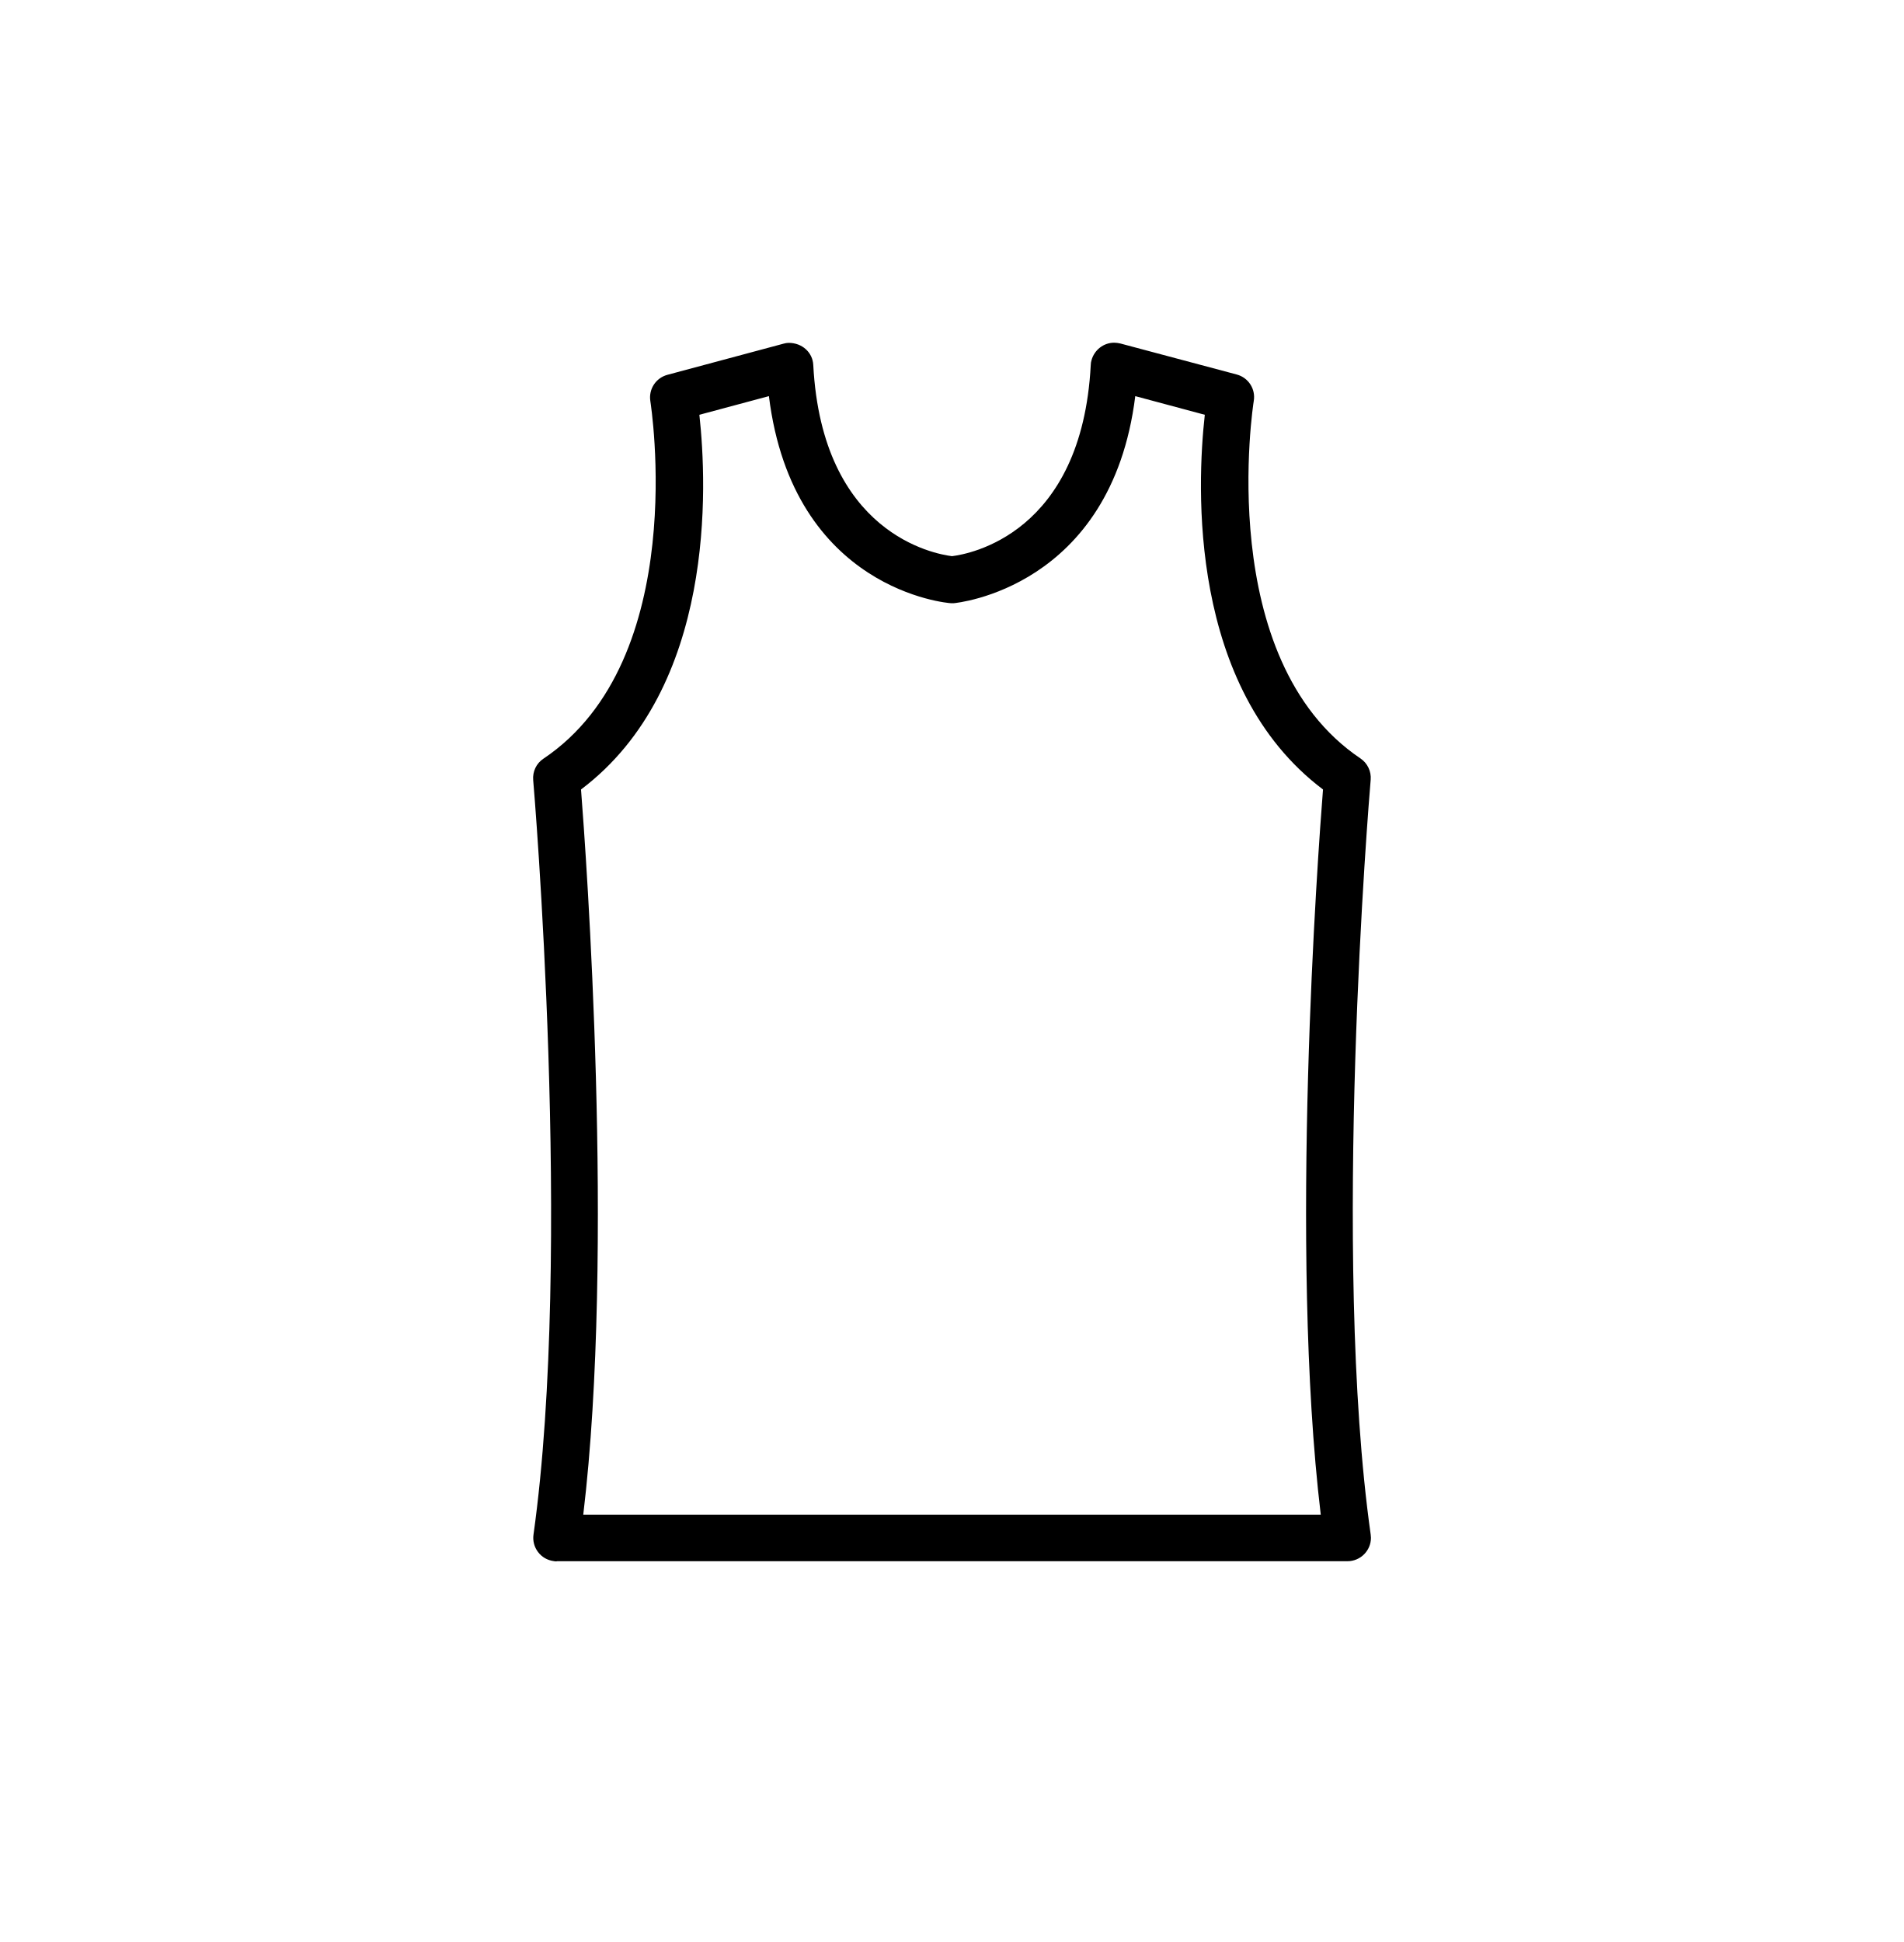
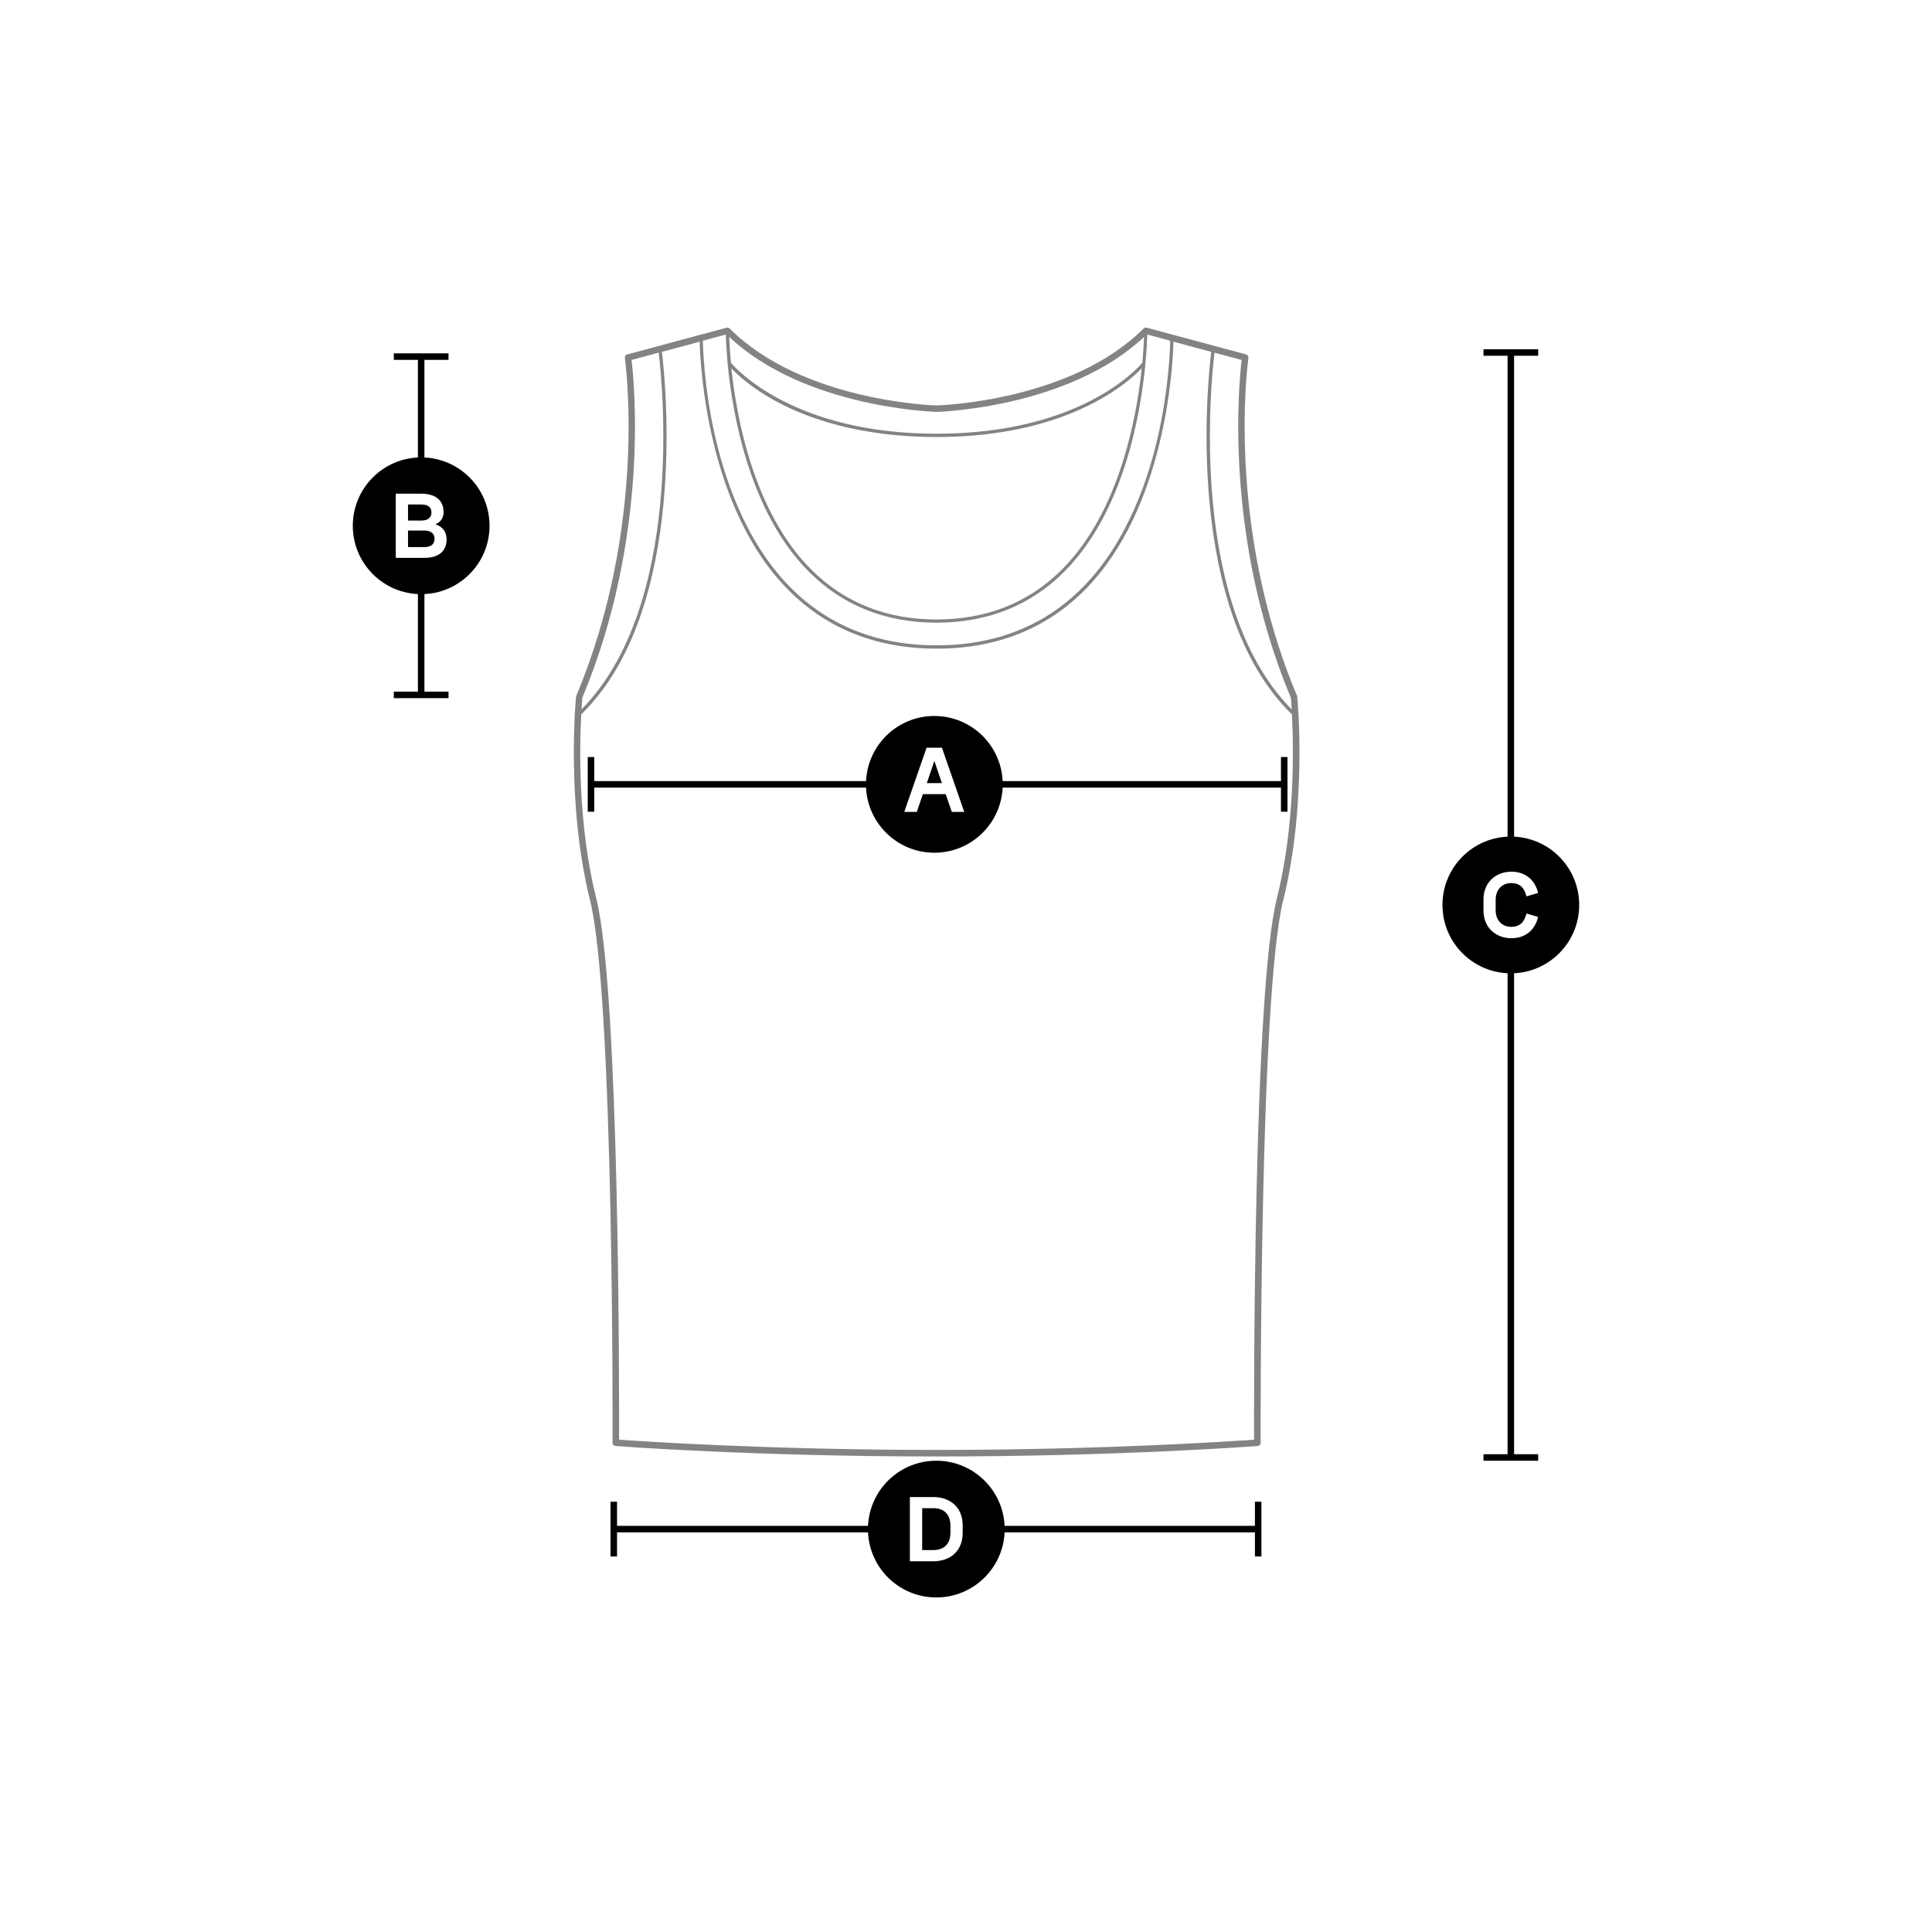
- <svg xmlns="http://www.w3.org/2000/svg" width="50" height="51" viewBox="0 0 50 51" fill="none">
-   <rect width="50" height="51" fill="white" />
-   <path d="M14.62 41.004C14.593 41.004 14.561 41.004 14.534 40.996C14.372 40.973 14.227 40.89 14.128 40.757C14.03 40.628 13.987 40.463 14.01 40.302C15.049 32.889 14.014 20.608 14.002 20.486C13.983 20.262 14.085 20.047 14.27 19.925C18.154 17.319 17.087 10.603 17.079 10.537C17.028 10.223 17.221 9.925 17.528 9.843L20.581 9.024C20.625 9.012 20.668 9.004 20.711 9.004C21.07 9.004 21.341 9.259 21.357 9.584C21.589 14.022 24.552 14.551 25 14.606C25.449 14.551 28.412 14.026 28.644 9.584C28.644 9.541 28.652 9.498 28.664 9.459C28.739 9.188 28.983 9 29.258 9C29.313 9 29.364 9.008 29.419 9.02L32.477 9.835C32.784 9.917 32.977 10.215 32.925 10.529C32.913 10.595 31.859 17.315 35.727 19.918C35.912 20.043 36.014 20.259 35.995 20.478C35.951 20.984 34.96 32.96 35.995 40.298C35.995 40.326 36.002 40.353 36.002 40.385C36.002 40.722 35.727 41 35.385 41H14.62V41.004ZM34.684 39.777C33.85 32.799 34.609 22.422 34.743 20.733C31.202 18.063 31.43 12.759 31.639 10.893L29.813 10.403C29.183 15.46 25.091 15.837 25.048 15.841C25.044 15.841 25.012 15.841 25 15.841C24.989 15.841 24.981 15.841 24.973 15.841C24.918 15.841 20.826 15.519 20.192 10.403L18.366 10.893C18.571 12.759 18.799 18.063 15.258 20.733C15.391 22.426 16.147 32.846 15.317 39.777H34.68H34.684Z" fill="black" />
+ <svg xmlns="http://www.w3.org/2000/svg" width="230" height="230" viewBox="0 0 230 230" fill="none">
+   <rect width="230" height="230" fill="white" />
+   <path d="M154.434 82.934C154.434 82.934 154.419 82.856 154.403 82.826C145.83 62.415 148.589 42.825 148.62 42.624C148.651 42.43 148.527 42.244 148.341 42.19L136.512 39.011C136.38 38.98 136.233 39.011 136.14 39.112C127.465 47.779 111.799 48.26 111.504 48.267C111.209 48.267 95.543 47.787 86.868 39.112C86.768 39.011 86.628 38.98 86.496 39.011L74.667 42.198C74.473 42.252 74.357 42.438 74.388 42.632C74.419 42.825 77.171 62.422 68.605 82.833C68.589 82.872 68.582 82.903 68.574 82.942C68.558 83.066 67.357 95.593 70.24 107.151C73.101 118.593 72.93 171.229 72.923 171.756C72.923 171.957 73.078 172.128 73.279 172.143C73.442 172.159 89.737 173.391 111.496 173.391C133.256 173.391 149.558 172.159 149.721 172.143C149.923 172.128 150.078 171.957 150.078 171.756C150.078 171.229 149.907 118.593 152.768 107.151C155.659 95.593 154.45 83.066 154.434 82.942V82.934ZM153.675 83.066C153.69 83.221 153.729 83.717 153.775 84.461C141.458 71.973 144.147 45.593 144.582 41.988L147.814 42.856C147.489 45.577 145.667 63.965 153.675 83.074V83.066ZM111.496 76.826C104.512 76.826 98.675 74.523 94.155 69.988C88.706 64.523 86.147 56.725 84.954 51.143C83.861 46.004 83.698 41.763 83.674 40.562L86.403 39.825C86.419 40.43 86.473 41.616 86.62 43.213C86.62 43.229 86.62 43.236 86.62 43.252C87.194 49.283 89.209 60.965 96.295 68.058C100.31 72.081 105.426 74.128 111.496 74.128C117.566 74.128 122.682 72.089 126.698 68.058C133.783 60.965 135.799 49.283 136.365 43.252C136.365 43.236 136.365 43.229 136.365 43.213C136.512 41.624 136.566 40.43 136.582 39.825L139.31 40.562C139.287 41.756 139.124 45.996 138.031 51.143C136.845 56.725 134.279 64.515 128.83 69.988C124.31 74.523 118.473 76.826 111.489 76.826H111.496ZM111.496 52.027C127.008 52.027 134.209 45.632 135.923 43.841C135.279 49.973 133.194 61.011 126.427 67.794C122.481 71.748 117.458 73.748 111.496 73.748C105.535 73.748 100.512 71.748 96.566 67.794C89.799 61.011 87.713 49.98 87.07 43.849C87.783 44.601 89.427 46.151 92.287 47.717C95.876 49.686 102.124 52.027 111.496 52.027ZM111.489 49.035C111.489 49.035 111.489 49.035 111.496 49.035C111.496 49.035 111.496 49.035 111.504 49.035C111.659 49.035 127.178 48.593 136.194 40.112C136.171 40.763 136.116 41.825 135.992 43.182C135.403 43.888 128.52 51.632 111.504 51.632C94.489 51.632 87.597 43.88 87.016 43.182C86.892 41.825 86.837 40.763 86.814 40.112C95.83 48.593 111.341 49.027 111.504 49.035H111.489ZM75.186 42.849L78.419 41.98C78.853 45.585 81.543 71.973 69.225 84.453C69.271 83.709 69.31 83.221 69.326 83.058C77.334 63.95 75.512 45.562 75.186 42.841V42.849ZM149.303 171.391C146.791 171.57 131.45 172.609 111.496 172.609C91.543 172.609 76.202 171.57 73.698 171.391C73.713 166.314 73.775 118.12 70.985 106.957C68.814 98.283 68.985 89.05 69.194 85.05C82.062 72.5 79.217 45.322 78.799 41.888L83.295 40.678C83.372 43.624 84.225 60.577 93.884 70.267C98.481 74.88 104.403 77.221 111.496 77.221C118.589 77.221 124.52 74.88 129.109 70.267C138.768 60.577 139.62 43.624 139.698 40.678L144.194 41.888C143.775 45.322 140.923 72.5 153.799 85.05C154.008 89.043 154.178 98.283 152.008 106.957C149.217 118.12 149.279 166.314 149.295 171.391H149.303Z" fill="#828384" />
+   <path d="M152.884 92.989H70.357V93.764H152.884V92.989Z" fill="black" />
+   <path d="M70.744 90.121H69.969V96.632H70.744V90.121Z" fill="black" />
+   <path d="M153.272 90.121H152.496V96.632H153.272V90.121Z" fill="black" />
+   <path d="M149.782 181.648H73.069V182.423H149.782V181.648Z" fill="black" />
+   <path d="M73.457 178.779H72.682V185.291H73.457V178.779Z" fill="black" />
+   <path d="M150.17 178.779H149.395V185.291H150.17V178.779Z" fill="black" />
+   <path d="M50.527 42.454H49.752V82.408H50.527V42.454Z" fill="black" />
+   <path d="M53.395 42.066H46.883V42.842H53.395V42.066Z" fill="black" />
+   <path d="M53.395 82.338H46.883V83.113H53.395V82.338Z" fill="black" />
+   <path d="M180.248 41.966H179.473V173.508H180.248V41.966Z" fill="black" />
+   <path d="M183.116 41.578H176.605V42.353H183.116V41.578Z" fill="black" />
+   <path d="M183.116 173.121H176.604V173.896H183.116V173.121Z" fill="black" />
+   <path d="M119.605 182.035C119.605 186.531 115.961 190.174 111.465 190.174C106.969 190.174 103.326 186.531 103.326 182.035C103.326 177.538 106.969 173.895 111.465 173.895C115.961 173.895 119.605 177.538 119.605 182.035Z" fill="black" />
+   <path d="M114.604 181.585V182.5C114.604 184.663 113.101 185.864 111.124 185.864H108.318V178.221H111.124C113.093 178.221 114.604 179.43 114.604 181.585ZM113.147 181.632C113.147 180.197 112.294 179.546 111.132 179.546H109.783V184.531H111.132C112.294 184.531 113.147 183.887 113.147 182.446V181.624V181.632Z" fill="white" />
+   <path d="M188 107.732C188 112.228 184.356 115.871 179.86 115.871C175.364 115.871 171.721 112.228 171.721 107.732C171.721 103.236 175.364 99.592 179.86 99.592C184.356 99.592 188 103.236 188 107.732Z" fill="black" />
+   <path d="M176.605 108.383V107.081C176.605 104.98 178.14 103.771 179.923 103.771C181.566 103.771 182.737 104.732 183.109 106.306L181.721 106.709C181.473 105.678 180.923 105.128 179.915 105.128C178.907 105.128 178.054 105.81 178.054 107.135V108.329C178.054 109.67 178.907 110.337 179.915 110.337C180.923 110.337 181.465 109.787 181.721 108.756L183.109 109.159C182.737 110.74 181.566 111.694 179.923 111.694C178.147 111.694 176.605 110.492 176.605 108.383Z" fill="white" />
+   <path d="M58.279 62.593C58.279 67.089 54.636 70.732 50.139 70.732C45.643 70.732 42 67.089 42 62.593C42 58.096 45.643 54.453 50.139 54.453C54.636 54.453 58.279 58.096 58.279 62.593Z" fill="black" />
+   <path d="M53.17 64.181C53.17 65.732 52.093 66.414 50.527 66.414H47.116V58.771H50.163C51.713 58.771 52.806 59.453 52.806 60.972C52.806 61.584 52.535 62.119 51.845 62.414C52.752 62.732 53.163 63.352 53.163 64.181H53.17ZM48.574 60.057V61.972H50.155C50.899 61.972 51.364 61.647 51.364 61.003C51.364 60.36 50.899 60.057 50.155 60.057H48.574ZM50.519 65.127C51.264 65.127 51.729 64.817 51.729 64.15C51.729 63.484 51.264 63.158 50.519 63.158H48.574V65.127H50.519Z" fill="white" />
+   <path d="M119.372 93.375C119.372 97.871 115.728 101.515 111.232 101.515C106.736 101.515 103.093 97.871 103.093 93.375C103.093 88.879 106.736 85.236 111.232 85.236C115.728 85.236 119.372 88.879 119.372 93.375Z" fill="black" />
+   <path d="M113.31 96.655L112.581 94.538H109.868L109.14 96.655H107.651L110.31 89.011H112.132L114.791 96.655H113.302H113.31ZM110.326 93.228H112.132L111.233 90.585L110.333 93.228H110.326Z" fill="white" />
</svg>
